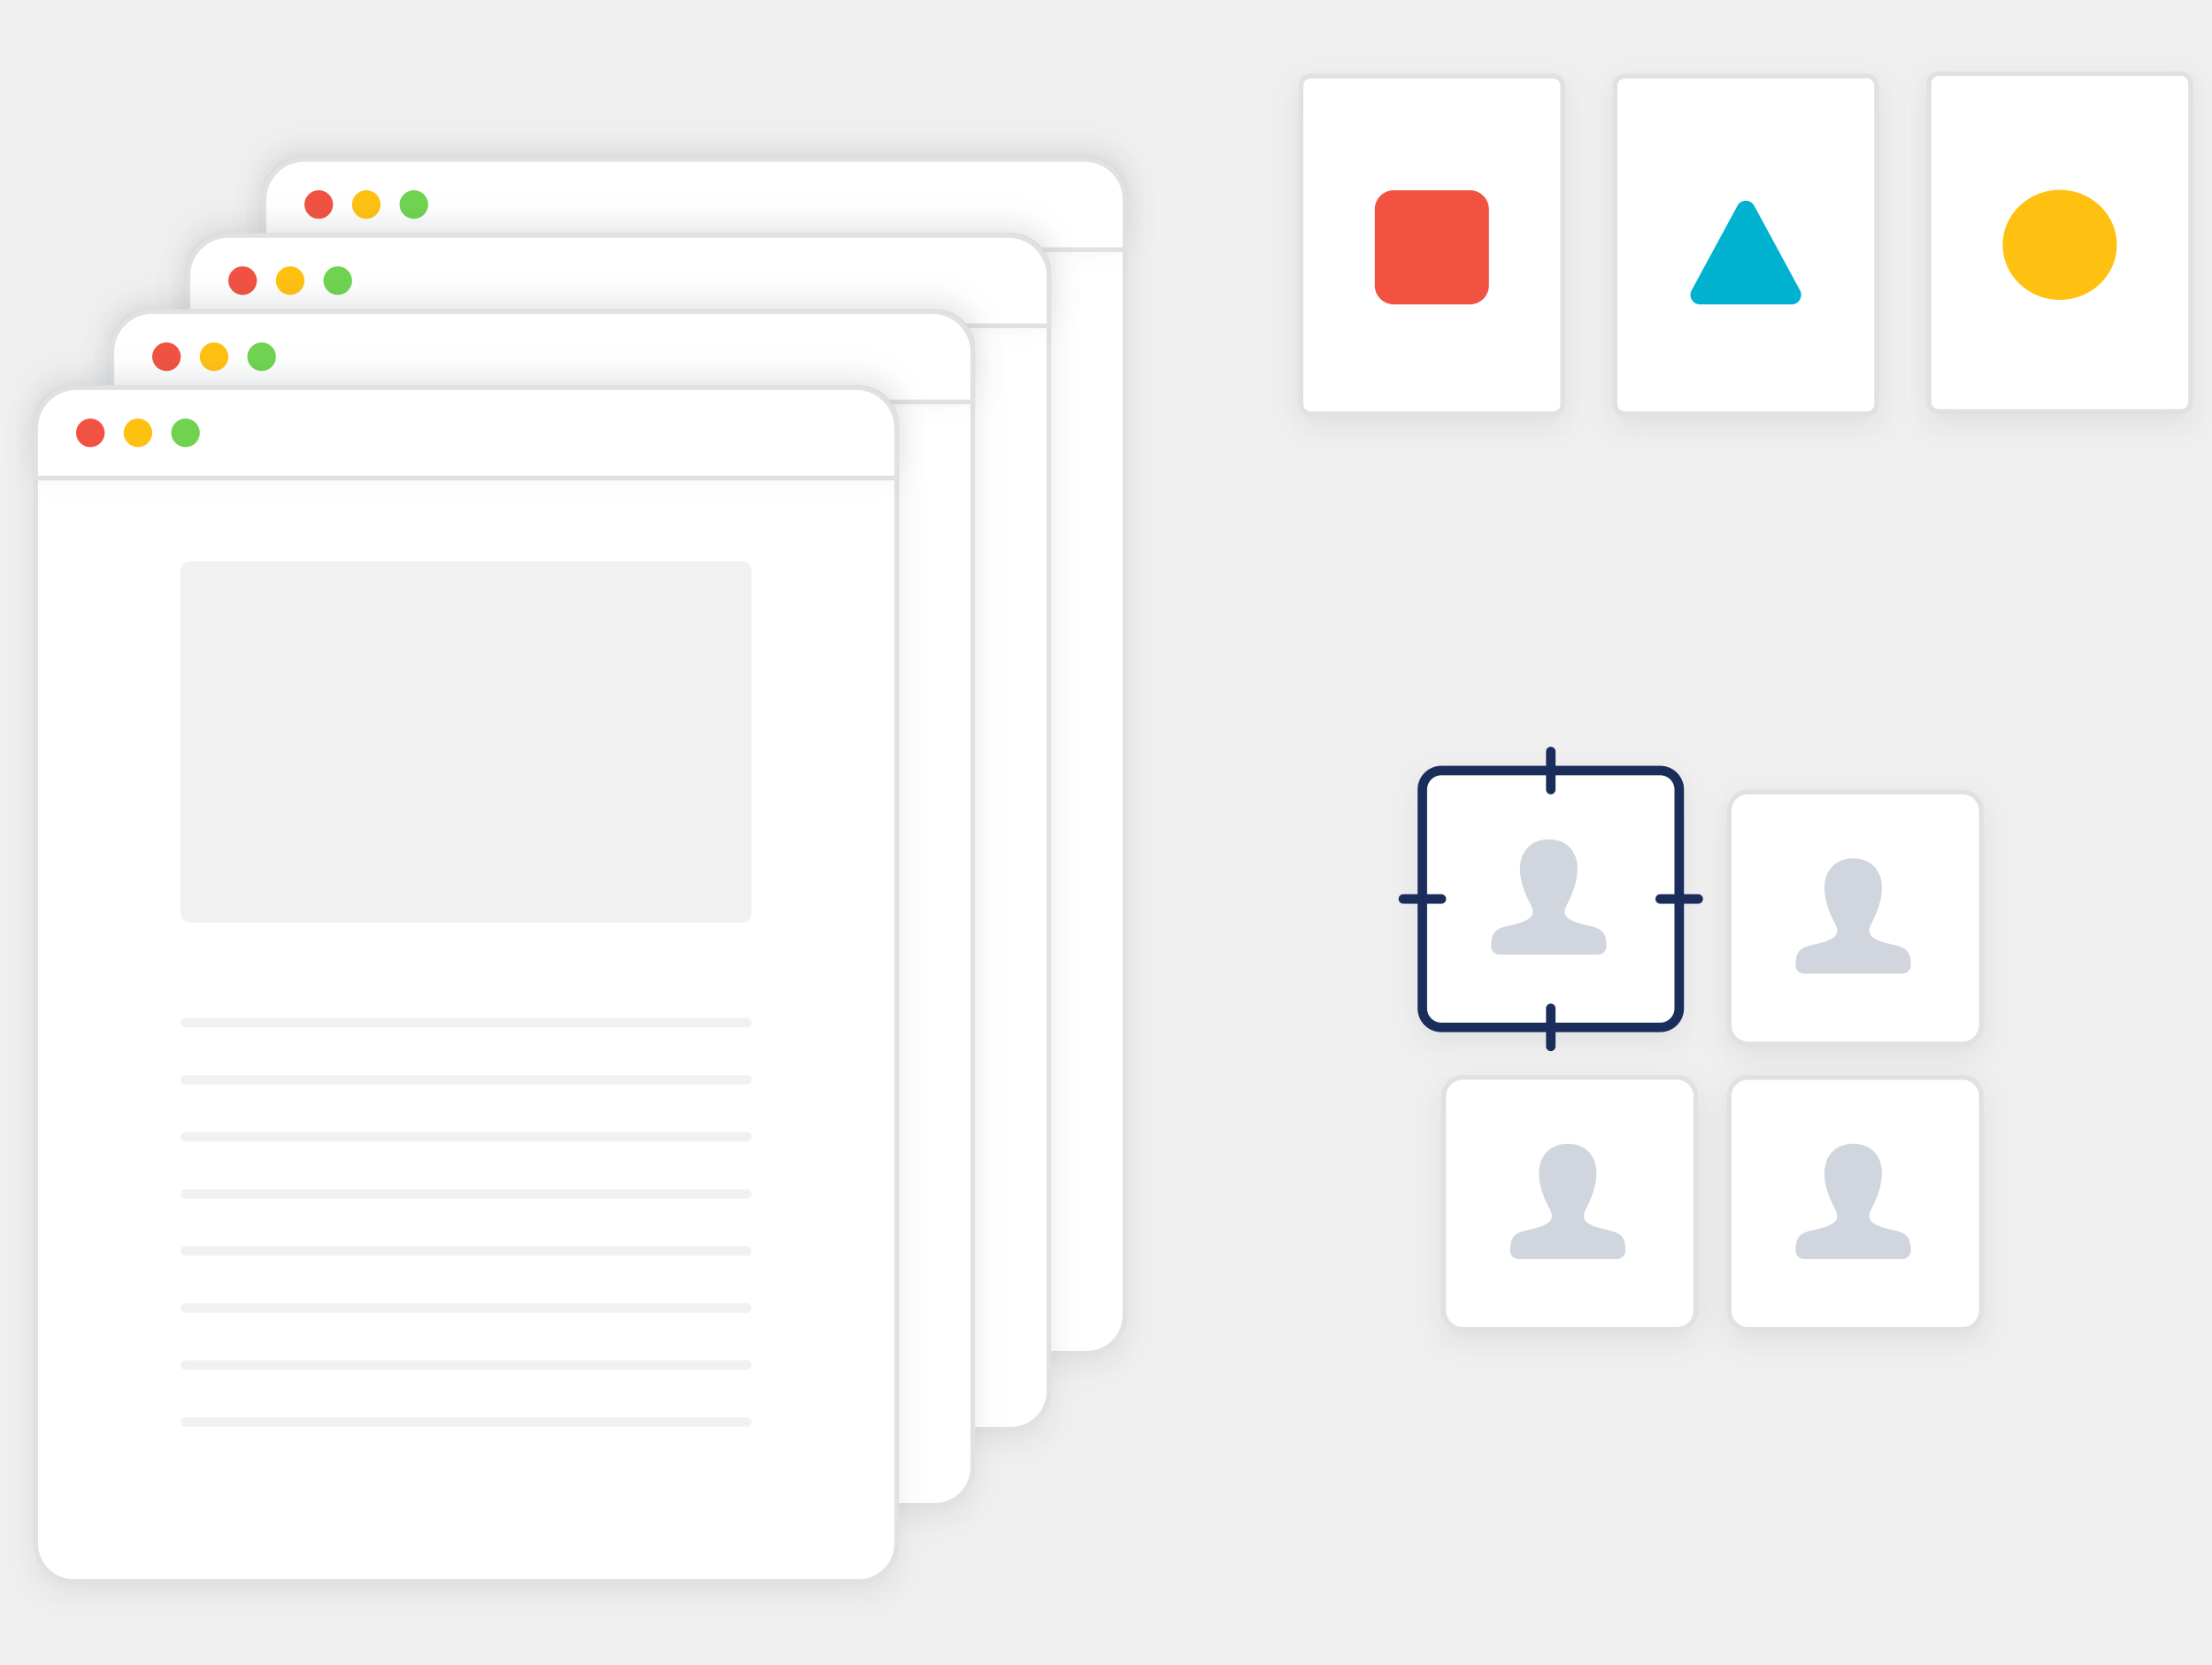
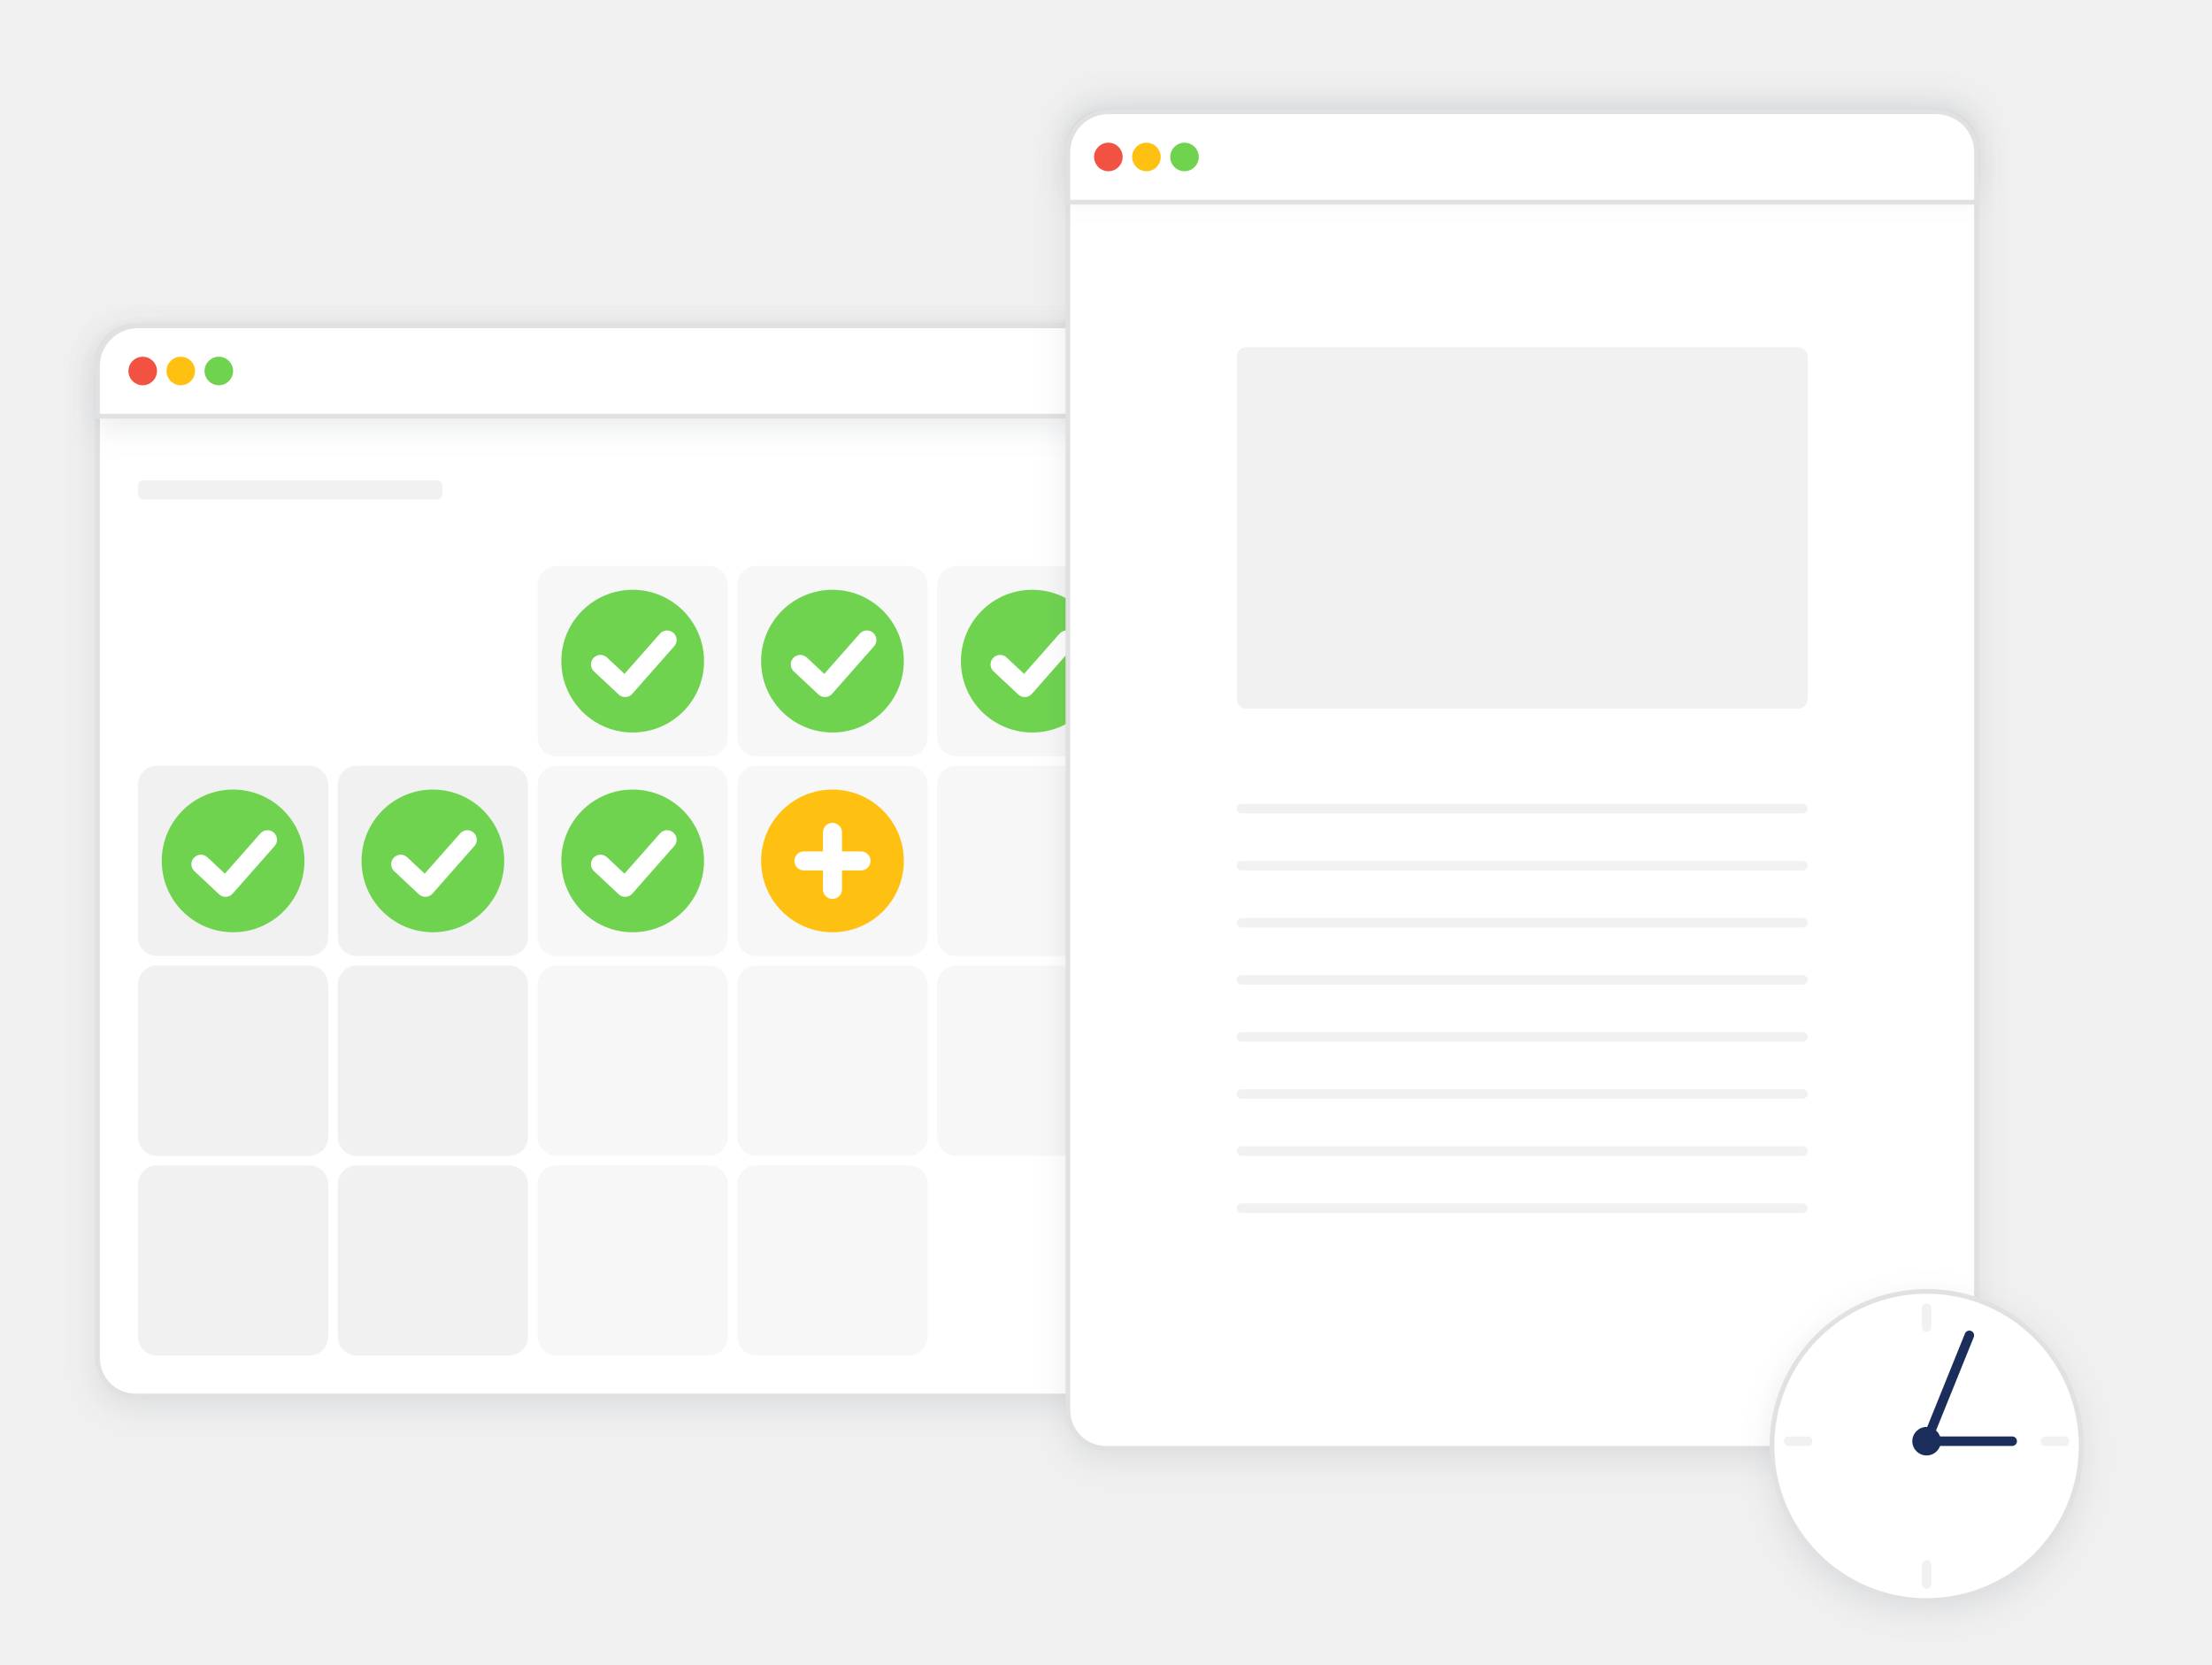
<svg xmlns="http://www.w3.org/2000/svg" xmlns:xlink="http://www.w3.org/1999/xlink" width="465" height="350" viewBox="0 0 465 350">
  <defs>
-     <rect id="b" width="180" height="250" x="0" y="0" rx="8" />
-     <filter id="a" width="112.2%" height="108.8%" x="-6.1%" y="-3.6%" filterUnits="objectBoundingBox">
+     <rect id="b" width="308" height="224" x="0" y="0" rx="8" />
+     <filter id="a" width="107.1%" height="109.8%" x="-3.6%" y="-4%" filterUnits="objectBoundingBox">
      <feMorphology in="SourceAlpha" operator="dilate" radius="1" result="shadowSpreadOuter1" />
      <feOffset dy="2" in="shadowSpreadOuter1" result="shadowOffsetOuter1" />
      <feGaussianBlur in="shadowOffsetOuter1" result="shadowBlurOuter1" stdDeviation="3" />
      <feComposite in="shadowBlurOuter1" in2="SourceAlpha" operator="out" result="shadowBlurOuter1" />
      <feColorMatrix in="shadowBlurOuter1" values="0 0 0 0 0.208 0 0 0 0 0.259 0 0 0 0 0.329 0 0 0 0.101 0" />
    </filter>
-     <path id="d" d="M0 0h180v10a8 8 0 0 1-8 8H8a8 8 0 0 1-8-8V0z" />
-     <filter id="c" width="112.2%" height="222.2%" x="-6.1%" y="-50%" filterUnits="objectBoundingBox">
+     <path id="d" d="M8 0h292a8 8 0 0 1 8 8v10H0V8a8 8 0 0 1 8-8z" />
+     <filter id="c" width="107.1%" height="222.2%" x="-3.6%" y="-50%" filterUnits="objectBoundingBox">
      <feMorphology in="SourceAlpha" operator="dilate" radius="1" result="shadowSpreadOuter1" />
      <feOffset dy="2" in="shadowSpreadOuter1" result="shadowOffsetOuter1" />
      <feGaussianBlur in="shadowOffsetOuter1" result="shadowBlurOuter1" stdDeviation="3" />
      <feComposite in="shadowBlurOuter1" in2="SourceAlpha" operator="out" result="shadowBlurOuter1" />
      <feColorMatrix in="shadowBlurOuter1" values="0 0 0 0 0.208 0 0 0 0 0.259 0 0 0 0 0.329 0 0 0 0.101 0" />
    </filter>
-     <rect id="f" width="180" height="250" x="0" y="0" rx="8" />
-     <filter id="e" width="112.2%" height="108.8%" x="-6.1%" y="-3.6%" filterUnits="objectBoundingBox">
+     <rect id="f" width="190" height="280" x="0" y="0" rx="8" />
+     <filter id="e" width="111.6%" height="107.9%" x="-5.8%" y="-3.2%" filterUnits="objectBoundingBox">
      <feMorphology in="SourceAlpha" operator="dilate" radius="1" result="shadowSpreadOuter1" />
      <feOffset dy="2" in="shadowSpreadOuter1" result="shadowOffsetOuter1" />
      <feGaussianBlur in="shadowOffsetOuter1" result="shadowBlurOuter1" stdDeviation="3" />
      <feComposite in="shadowBlurOuter1" in2="SourceAlpha" operator="out" result="shadowBlurOuter1" />
      <feColorMatrix in="shadowBlurOuter1" values="0 0 0 0 0.208 0 0 0 0 0.259 0 0 0 0 0.329 0 0 0 0.101 0" />
    </filter>
-     <path id="h" d="M0 0h180v10a8 8 0 0 1-8 8H8a8 8 0 0 1-8-8V0z" />
-     <filter id="g" width="112.2%" height="222.2%" x="-6.1%" y="-50%" filterUnits="objectBoundingBox">
+     <path id="h" d="M0 0h190v10a8 8 0 0 1-8 8H8a8 8 0 0 1-8-8V0z" />
+     <filter id="g" width="111.6%" height="222.2%" x="-5.8%" y="-50%" filterUnits="objectBoundingBox">
      <feMorphology in="SourceAlpha" operator="dilate" radius="1" result="shadowSpreadOuter1" />
      <feOffset dy="2" in="shadowSpreadOuter1" result="shadowOffsetOuter1" />
      <feGaussianBlur in="shadowOffsetOuter1" result="shadowBlurOuter1" stdDeviation="3" />
      <feComposite in="shadowBlurOuter1" in2="SourceAlpha" operator="out" result="shadowBlurOuter1" />
      <feColorMatrix in="shadowBlurOuter1" values="0 0 0 0 0.208 0 0 0 0 0.259 0 0 0 0 0.329 0 0 0 0.101 0" />
    </filter>
-     <rect id="j" width="180" height="250" x="0" y="0" rx="8" />
-     <filter id="i" width="112.2%" height="108.8%" x="-6.1%" y="-3.6%" filterUnits="objectBoundingBox">
-       <feMorphology in="SourceAlpha" operator="dilate" radius="1" result="shadowSpreadOuter1" />
-       <feOffset dy="2" in="shadowSpreadOuter1" result="shadowOffsetOuter1" />
-       <feGaussianBlur in="shadowOffsetOuter1" result="shadowBlurOuter1" stdDeviation="3" />
-       <feComposite in="shadowBlurOuter1" in2="SourceAlpha" operator="out" result="shadowBlurOuter1" />
-       <feColorMatrix in="shadowBlurOuter1" values="0 0 0 0 0.208 0 0 0 0 0.259 0 0 0 0 0.329 0 0 0 0.101 0" />
-     </filter>
-     <path id="l" d="M0 0h180v10a8 8 0 0 1-8 8H8a8 8 0 0 1-8-8V0z" />
-     <filter id="k" width="112.2%" height="222.2%" x="-6.1%" y="-50%" filterUnits="objectBoundingBox">
-       <feMorphology in="SourceAlpha" operator="dilate" radius="1" result="shadowSpreadOuter1" />
-       <feOffset dy="2" in="shadowSpreadOuter1" result="shadowOffsetOuter1" />
-       <feGaussianBlur in="shadowOffsetOuter1" result="shadowBlurOuter1" stdDeviation="3" />
-       <feComposite in="shadowBlurOuter1" in2="SourceAlpha" operator="out" result="shadowBlurOuter1" />
-       <feColorMatrix in="shadowBlurOuter1" values="0 0 0 0 0.208 0 0 0 0 0.259 0 0 0 0 0.329 0 0 0 0.101 0" />
-     </filter>
-     <rect id="n" width="180" height="250" x="0" y="0" rx="8" />
-     <filter id="m" width="112.2%" height="108.8%" x="-6.1%" y="-3.6%" filterUnits="objectBoundingBox">
-       <feMorphology in="SourceAlpha" operator="dilate" radius="1" result="shadowSpreadOuter1" />
-       <feOffset dy="2" in="shadowSpreadOuter1" result="shadowOffsetOuter1" />
-       <feGaussianBlur in="shadowOffsetOuter1" result="shadowBlurOuter1" stdDeviation="3" />
-       <feComposite in="shadowBlurOuter1" in2="SourceAlpha" operator="out" result="shadowBlurOuter1" />
-       <feColorMatrix in="shadowBlurOuter1" values="0 0 0 0 0.208 0 0 0 0 0.259 0 0 0 0 0.329 0 0 0 0.101 0" />
-     </filter>
-     <path id="p" d="M0 0h180v10a8 8 0 0 1-8 8H8a8 8 0 0 1-8-8V0z" />
-     <filter id="o" width="112.2%" height="222.2%" x="-6.1%" y="-50%" filterUnits="objectBoundingBox">
-       <feMorphology in="SourceAlpha" operator="dilate" radius="1" result="shadowSpreadOuter1" />
-       <feOffset dy="2" in="shadowSpreadOuter1" result="shadowOffsetOuter1" />
-       <feGaussianBlur in="shadowOffsetOuter1" result="shadowBlurOuter1" stdDeviation="3" />
-       <feComposite in="shadowBlurOuter1" in2="SourceAlpha" operator="out" result="shadowBlurOuter1" />
-       <feColorMatrix in="shadowBlurOuter1" values="0 0 0 0 0.208 0 0 0 0 0.259 0 0 0 0 0.329 0 0 0 0.101 0" />
-     </filter>
-     <rect id="r" width="52" height="52" x="6" y="6" rx="4" />
-     <filter id="q" width="146.2%" height="146.2%" x="-23.1%" y="-19.2%" filterUnits="objectBoundingBox">
-       <feMorphology in="SourceAlpha" operator="dilate" radius="2" result="shadowSpreadOuter1" />
-       <feOffset dy="2" in="shadowSpreadOuter1" result="shadowOffsetOuter1" />
-       <feGaussianBlur in="shadowOffsetOuter1" result="shadowBlurOuter1" stdDeviation="3" />
-       <feComposite in="shadowBlurOuter1" in2="SourceAlpha" operator="out" result="shadowBlurOuter1" />
-       <feColorMatrix in="shadowBlurOuter1" values="0 0 0 0 0.208 0 0 0 0 0.259 0 0 0 0 0.329 0 0 0 0.101 0" />
-     </filter>
-     <rect id="t" width="52" height="52" x="0" y="0" rx="4" />
-     <filter id="s" width="142.3%" height="142.3%" x="-21.2%" y="-17.3%" filterUnits="objectBoundingBox">
-       <feMorphology in="SourceAlpha" operator="dilate" radius="1" result="shadowSpreadOuter1" />
-       <feOffset dy="2" in="shadowSpreadOuter1" result="shadowOffsetOuter1" />
-       <feGaussianBlur in="shadowOffsetOuter1" result="shadowBlurOuter1" stdDeviation="3" />
-       <feComposite in="shadowBlurOuter1" in2="SourceAlpha" operator="out" result="shadowBlurOuter1" />
-       <feColorMatrix in="shadowBlurOuter1" values="0 0 0 0 0.208 0 0 0 0 0.259 0 0 0 0 0.329 0 0 0 0.101 0" />
-     </filter>
-     <rect id="v" width="52" height="52" x="0" y="0" rx="4" />
-     <filter id="u" width="142.3%" height="142.3%" x="-21.2%" y="-17.3%" filterUnits="objectBoundingBox">
-       <feMorphology in="SourceAlpha" operator="dilate" radius="1" result="shadowSpreadOuter1" />
-       <feOffset dy="2" in="shadowSpreadOuter1" result="shadowOffsetOuter1" />
-       <feGaussianBlur in="shadowOffsetOuter1" result="shadowBlurOuter1" stdDeviation="3" />
-       <feComposite in="shadowBlurOuter1" in2="SourceAlpha" operator="out" result="shadowBlurOuter1" />
-       <feColorMatrix in="shadowBlurOuter1" values="0 0 0 0 0.208 0 0 0 0 0.259 0 0 0 0 0.329 0 0 0 0.101 0" />
-     </filter>
-     <rect id="x" width="52" height="52" x="0" y="0" rx="4" />
-     <filter id="w" width="142.3%" height="142.3%" x="-21.2%" y="-17.3%" filterUnits="objectBoundingBox">
-       <feMorphology in="SourceAlpha" operator="dilate" radius="1" result="shadowSpreadOuter1" />
-       <feOffset dy="2" in="shadowSpreadOuter1" result="shadowOffsetOuter1" />
-       <feGaussianBlur in="shadowOffsetOuter1" result="shadowBlurOuter1" stdDeviation="3" />
-       <feComposite in="shadowBlurOuter1" in2="SourceAlpha" operator="out" result="shadowBlurOuter1" />
-       <feColorMatrix in="shadowBlurOuter1" values="0 0 0 0 0.208 0 0 0 0 0.259 0 0 0 0 0.329 0 0 0 0.101 0" />
-     </filter>
-     <rect id="z" width="54" height="70" x="0" y=".5" rx="2" />
-     <filter id="y" width="140.7%" height="131.4%" x="-20.4%" y="-12.9%" filterUnits="objectBoundingBox">
-       <feMorphology in="SourceAlpha" operator="dilate" radius="1" result="shadowSpreadOuter1" />
-       <feOffset dy="2" in="shadowSpreadOuter1" result="shadowOffsetOuter1" />
-       <feGaussianBlur in="shadowOffsetOuter1" result="shadowBlurOuter1" stdDeviation="3" />
-       <feComposite in="shadowBlurOuter1" in2="SourceAlpha" operator="out" result="shadowBlurOuter1" />
-       <feColorMatrix in="shadowBlurOuter1" values="0 0 0 0 0.208 0 0 0 0 0.259 0 0 0 0 0.329 0 0 0 0.101 0" />
-     </filter>
-     <rect id="B" width="54" height="70" x="0" y=".5" rx="2" />
-     <filter id="A" width="140.7%" height="131.4%" x="-20.4%" y="-12.9%" filterUnits="objectBoundingBox">
-       <feMorphology in="SourceAlpha" operator="dilate" radius="1" result="shadowSpreadOuter1" />
-       <feOffset dy="2" in="shadowSpreadOuter1" result="shadowOffsetOuter1" />
-       <feGaussianBlur in="shadowOffsetOuter1" result="shadowBlurOuter1" stdDeviation="3" />
-       <feComposite in="shadowBlurOuter1" in2="SourceAlpha" operator="out" result="shadowBlurOuter1" />
-       <feColorMatrix in="shadowBlurOuter1" values="0 0 0 0 0.208 0 0 0 0 0.259 0 0 0 0 0.329 0 0 0 0.101 0" />
-     </filter>
-     <rect id="D" width="54" height="70" x="0" y="0" rx="2" />
-     <filter id="C" width="140.7%" height="131.4%" x="-20.4%" y="-12.9%" filterUnits="objectBoundingBox">
+     <circle id="j" cx="32" cy="32" r="32" />
+     <filter id="i" width="134.4%" height="134.4%" x="-17.2%" y="-14.1%" filterUnits="objectBoundingBox">
      <feMorphology in="SourceAlpha" operator="dilate" radius="1" result="shadowSpreadOuter1" />
      <feOffset dy="2" in="shadowSpreadOuter1" result="shadowOffsetOuter1" />
      <feGaussianBlur in="shadowOffsetOuter1" result="shadowBlurOuter1" stdDeviation="3" />
      <feComposite in="shadowBlurOuter1" in2="SourceAlpha" operator="out" result="shadowBlurOuter1" />
      <feColorMatrix in="shadowBlurOuter1" values="0 0 0 0 0.208 0 0 0 0 0.259 0 0 0 0 0.329 0 0 0 0.101 0" />
    </filter>
  </defs>
  <g fill="none" fill-rule="evenodd">
-     <g transform="translate(56 34)">
+     <g transform="translate(21 69)">
      <use fill="#000" filter="url(#a)" xlink:href="#b" />
-       <rect width="181" height="251" x="-.5" y="-.5" fill="#FFF" stroke="#E1E1E1" rx="8" />
-       <g transform="matrix(1 0 0 -1 0 18)">
-         <use fill="#000" filter="url(#c)" xlink:href="#d" />
-         <path fill="#FFF" stroke="#E1E1E1" d="M-.5-.5h181V10a8.5 8.5 0 0 1-8.5 8.5H8A8.5 8.5 0 0 1-.5 10V-.5z" />
+       <rect width="309" height="225" x="-.5" y="-.5" fill="#FFF" stroke="#E1E1E1" rx="8" />
+       <rect width="64" height="4" x="8" y="32" fill="#F1F1F1" rx="1" />
+       <use fill="#000" filter="url(#c)" xlink:href="#d" />
+       <path fill="#FFF" stroke="#E1E1E1" d="M8-.5h292a8.5 8.5 0 0 1 8.5 8.5v10.5H-.5V8A8.5 8.5 0 0 1 8-.5z" />
+       <circle cx="9" cy="9" r="3" fill="#F15242" />
+       <circle cx="25" cy="9" r="3" fill="#6FD350" />
+       <circle cx="17" cy="9" r="3" fill="#FFC111" />
+       <g transform="translate(92 50)">
+         <g transform="translate(42)">
+           <rect width="40" height="40" fill="#F7F7F7" rx="4" />
+           <circle cx="20" cy="20" r="15" fill="#6FD350" />
+           <path stroke="#FFF" stroke-linecap="round" stroke-linejoin="round" stroke-width="4" d="M13.233 20.692l5.183 4.856 8.817-10" />
+         </g>
+         <rect width="40" height="40" fill="#F7F7F7" rx="4" />
+         <circle cx="20" cy="20" r="15" fill="#6FD350" />
+         <path stroke="#FFF" stroke-linecap="round" stroke-linejoin="round" stroke-width="4" d="M13.233 20.692l5.183 4.856 8.817-10" />
+         <g transform="translate(84)">
+           <rect width="40" height="40" fill="#F7F7F7" rx="4" />
+           <circle cx="20" cy="20" r="15" fill="#6FD350" />
+           <path stroke="#FFF" stroke-linecap="round" stroke-linejoin="round" stroke-width="4" d="M13.233 20.692l5.183 4.856 8.817-10" />
+         </g>
+         <g transform="translate(126)">
+           <rect width="40" height="40" fill="#F7F7F7" rx="4" />
+           <circle cx="20" cy="20" r="15" fill="#6FD350" />
+           <path stroke="#FFF" stroke-linecap="round" stroke-linejoin="round" stroke-width="4" d="M13.233 20.692l5.183 4.856 8.817-10" />
+         </g>
+         <g transform="translate(168)">
+           <rect width="40" height="40" fill="#F7F7F7" rx="4" />
+           <circle cx="20" cy="20" r="15" fill="#6FD350" />
+           <path stroke="#FFF" stroke-linecap="round" stroke-linejoin="round" stroke-width="4" d="M13.233 20.692l5.183 4.856 8.817-10" />
+         </g>
      </g>
-       <circle cx="11" cy="9" r="3" fill="#F15242" />
-       <circle cx="31" cy="9" r="3" fill="#6FD350" />
-       <circle cx="21" cy="9" r="3" fill="#FFC111" />
+       <g transform="translate(8 92)">
+         <g transform="translate(42)">
+           <rect width="40" height="40" fill="#F1F1F1" rx="4" />
+           <circle cx="20" cy="20" r="15" fill="#6FD350" />
+           <path stroke="#FFF" stroke-linecap="round" stroke-linejoin="round" stroke-width="4" d="M13.233 20.692l5.183 4.856 8.817-10" />
+         </g>
+         <rect width="40" height="40" fill="#F1F1F1" rx="4" />
+         <circle cx="20" cy="20" r="15" fill="#6FD350" />
+         <path stroke="#FFF" stroke-linecap="round" stroke-linejoin="round" stroke-width="4" d="M13.233 20.692l5.183 4.856 8.817-10" />
+         <rect width="40" height="40" x="210" fill="#F7F7F7" rx="4" />
+         <rect width="40" height="40" x="252" fill="#F7F7F7" rx="4" />
+         <g transform="translate(84)">
+           <rect width="40" height="40" fill="#F7F7F7" rx="4" />
+           <circle cx="20" cy="20" r="15" fill="#6FD350" />
+           <path stroke="#FFF" stroke-linecap="round" stroke-linejoin="round" stroke-width="4" d="M13.233 20.692l5.183 4.856 8.817-10" />
+         </g>
+         <g transform="translate(126)">
+           <rect width="40" height="40" fill="#F7F7F7" rx="4" />
+           <circle cx="20" cy="20" r="15" fill="#FFC111" />
+           <g fill="#FFF" transform="translate(5 5)">
+             <rect width="4" height="16" x="13" y="7" rx="2" />
+             <rect width="16" height="4" x="7" y="13" rx="2" />
+           </g>
+         </g>
+         <rect width="40" height="40" x="168" fill="#F7F7F7" rx="4" />
+       </g>
+       <g transform="translate(8 134)">
+         <rect width="40" height="40" x="42" fill="#F1F1F1" rx="4" />
+         <rect width="40" height="40" fill="#F1F1F1" rx="4" />
+         <rect width="40" height="40" x="210" fill="#F7F7F7" rx="4" />
+         <rect width="40" height="40" x="252" fill="#F7F7F7" rx="4" />
+         <rect width="40" height="40" x="84" fill="#F7F7F7" rx="4" />
+         <rect width="40" height="40" x="126" fill="#F7F7F7" rx="4" />
+         <rect width="40" height="40" x="168" fill="#F7F7F7" rx="4" />
+       </g>
+       <g transform="translate(8 176)">
+         <rect width="40" height="40" x="42" fill="#F1F1F1" rx="4" />
+         <rect width="40" height="40" fill="#F1F1F1" rx="4" />
+         <rect width="40" height="40" x="84" fill="#F7F7F7" rx="4" />
+         <rect width="40" height="40" x="126" fill="#F7F7F7" rx="4" />
+       </g>
    </g>
-     <g transform="translate(40 50)">
+     <g transform="translate(225 24)">
      <use fill="#000" filter="url(#e)" xlink:href="#f" />
-       <rect width="181" height="251" x="-.5" y="-.5" fill="#FFF" stroke="#E1E1E1" rx="8" />
+       <rect width="191" height="281" x="-.5" y="-.5" fill="#FFF" stroke="#E1E1E1" rx="8" />
+       <rect width="120" height="76" x="35" y="49" fill="#F1F1F1" rx="2" />
+       <rect width="120" height="2" x="35" y="157" fill="#F1F1F1" rx="1" />
+       <rect width="120" height="2" x="35" y="169" fill="#F1F1F1" rx="1" />
+       <rect width="120" height="2" x="35" y="145" fill="#F1F1F1" rx="1" />
+       <rect width="120" height="2" x="35" y="181" fill="#F1F1F1" rx="1" />
+       <rect width="120" height="2" x="35" y="193" fill="#F1F1F1" rx="1" />
+       <rect width="120" height="2" x="35" y="205" fill="#F1F1F1" rx="1" />
+       <rect width="120" height="2" x="35" y="217" fill="#F1F1F1" rx="1" />
+       <rect width="120" height="2" x="35" y="229" fill="#F1F1F1" rx="1" />
      <g transform="matrix(1 0 0 -1 0 18)">
        <use fill="#000" filter="url(#g)" xlink:href="#h" />
-         <path fill="#FFF" stroke="#E1E1E1" d="M-.5-.5h181V10a8.5 8.5 0 0 1-8.5 8.5H8A8.5 8.5 0 0 1-.5 10V-.5z" />
+         <path fill="#FFF" stroke="#E1E1E1" d="M-.5-.5h191V10a8.5 8.5 0 0 1-8.5 8.5H8A8.5 8.5 0 0 1-.5 10V-.5z" />
      </g>
-       <circle cx="11" cy="9" r="3" fill="#F15242" />
-       <circle cx="31" cy="9" r="3" fill="#6FD350" />
-       <circle cx="21" cy="9" r="3" fill="#FFC111" />
+       <circle cx="8" cy="9" r="3" fill="#F15242" />
+       <circle cx="24" cy="9" r="3" fill="#6FD350" />
+       <circle cx="16" cy="9" r="3" fill="#FFC111" />
    </g>
-     <g transform="translate(24 66)">
+     <g transform="translate(373 272)">
      <use fill="#000" filter="url(#i)" xlink:href="#j" />
-       <rect width="181" height="251" x="-.5" y="-.5" fill="#FFF" stroke="#E1E1E1" rx="8" />
-       <g transform="matrix(1 0 0 -1 0 18)">
-         <use fill="#000" filter="url(#k)" xlink:href="#l" />
-         <path fill="#FFF" stroke="#E1E1E1" d="M-.5-.5h181V10a8.5 8.5 0 0 1-8.5 8.5H8A8.5 8.5 0 0 1-.5 10V-.5z" />
-       </g>
-       <circle cx="11" cy="9" r="3" fill="#F15242" />
-       <circle cx="31" cy="9" r="3" fill="#6FD350" />
-       <circle cx="21" cy="9" r="3" fill="#FFC111" />
-     </g>
-     <g transform="translate(8 82)">
-       <use fill="#000" filter="url(#m)" xlink:href="#n" />
-       <rect width="181" height="251" x="-.5" y="-.5" fill="#FFF" stroke="#E1E1E1" rx="8" />
-       <rect width="120" height="76" x="30" y="36" fill="#F1F1F1" rx="2" />
-       <rect width="120" height="2" x="30" y="144" fill="#F1F1F1" rx="1" />
-       <rect width="120" height="2" x="30" y="156" fill="#F1F1F1" rx="1" />
-       <rect width="120" height="2" x="30" y="132" fill="#F1F1F1" rx="1" />
-       <rect width="120" height="2" x="30" y="168" fill="#F1F1F1" rx="1" />
-       <rect width="120" height="2" x="30" y="180" fill="#F1F1F1" rx="1" />
-       <rect width="120" height="2" x="30" y="192" fill="#F1F1F1" rx="1" />
-       <rect width="120" height="2" x="30" y="204" fill="#F1F1F1" rx="1" />
-       <rect width="120" height="2" x="30" y="216" fill="#F1F1F1" rx="1" />
-       <g transform="matrix(1 0 0 -1 0 18)">
-         <use fill="#000" filter="url(#o)" xlink:href="#p" />
-         <path fill="#FFF" stroke="#E1E1E1" d="M-.5-.5h181V10a8.5 8.5 0 0 1-8.5 8.5H8A8.5 8.5 0 0 1-.5 10V-.5z" />
-       </g>
-       <circle cx="11" cy="9" r="3" fill="#F15242" />
-       <circle cx="31" cy="9" r="3" fill="#6FD350" />
-       <circle cx="21" cy="9" r="3" fill="#FFC111" />
-     </g>
-     <g transform="translate(294 157)">
-       <use fill="#000" filter="url(#q)" xlink:href="#r" />
-       <rect width="54" height="54" x="5" y="5" fill="#FFF" stroke="#1B2E5B" stroke-width="2" rx="4" />
-       <rect width="2" height="10" x="31" fill="#1B2E5B" rx="1" />
-       <rect width="2" height="10" x="31" y="54" fill="#1B2E5B" rx="1" />
-       <rect width="10" height="2" y="31" fill="#1B2E5B" rx="1" />
-       <rect width="10" height="2" x="54" y="31" fill="#1B2E5B" rx="1" />
-       <path fill="#1B2E5B" fill-opacity=".2" d="M40.49 37.734c-3.474-.803-6.708-1.506-5.141-4.462 4.766-8.998 1.263-13.81-3.77-13.81-5.133 0-8.549 4.997-3.77 13.811 1.613 2.973-1.742 3.676-5.141 4.462-2.809.648-3.17 1.973-3.206 4.215-.015.963.781 1.745 1.743 1.745H41.95c.963 0 1.76-.783 1.744-1.745-.034-2.243-.396-3.568-3.204-4.216z" />
-       <g transform="translate(10 70)">
-         <use fill="#000" filter="url(#s)" xlink:href="#t" />
-         <rect width="53" height="53" x="-.5" y="-.5" fill="#FFF" stroke="#E1E1E1" rx="4" />
-         <path fill="#1B2E5B" fill-opacity=".2" d="M34.49 31.734c-3.474-.803-6.708-1.506-5.141-4.462 4.766-8.998 1.263-13.81-3.77-13.81-5.133 0-8.549 4.997-3.77 13.811 1.613 2.973-1.742 3.676-5.141 4.462-2.809.648-3.17 1.973-3.206 4.215-.015.963.781 1.745 1.743 1.745H35.95c.963 0 1.76-.783 1.744-1.745-.034-2.243-.396-3.568-3.204-4.216z" />
-       </g>
-       <g transform="translate(70 70)">
-         <use fill="#000" filter="url(#u)" xlink:href="#v" />
-         <rect width="53" height="53" x="-.5" y="-.5" fill="#FFF" stroke="#E1E1E1" rx="4" />
-         <path fill="#1B2E5B" fill-opacity=".2" d="M34.49 31.734c-3.474-.803-6.708-1.506-5.141-4.462 4.766-8.998 1.263-13.81-3.77-13.81-5.133 0-8.549 4.997-3.77 13.811 1.613 2.973-1.742 3.676-5.141 4.462-2.809.648-3.17 1.973-3.206 4.215-.015.963.781 1.745 1.743 1.745H35.95c.963 0 1.76-.783 1.744-1.745-.034-2.243-.396-3.568-3.204-4.216z" />
-       </g>
-       <g transform="translate(70 10)">
-         <use fill="#000" filter="url(#w)" xlink:href="#x" />
-         <rect width="53" height="53" x="-.5" y="-.5" fill="#FFF" stroke="#E1E1E1" rx="4" />
-         <path fill="#1B2E5B" fill-opacity=".2" d="M34.49 31.734c-3.474-.803-6.708-1.506-5.141-4.462 4.766-8.998 1.263-13.81-3.77-13.81-5.133 0-8.549 4.997-3.77 13.811 1.613 2.973-1.742 3.676-5.141 4.462-2.809.648-3.17 1.973-3.206 4.215-.015.963.781 1.745 1.743 1.745H35.95c.963 0 1.76-.783 1.744-1.745-.034-2.243-.396-3.568-3.204-4.216z" />
-       </g>
-     </g>
-     <g transform="translate(274 16)">
-       <use fill="#000" filter="url(#y)" xlink:href="#z" />
-       <rect width="55" height="71" x="-.5" fill="#FFF" stroke="#E1E1E1" rx="2" />
-       <rect width="24" height="24" x="15" y="24" fill="#F15242" rx="4" />
-     </g>
-     <g transform="translate(340 16)">
-       <use fill="#000" filter="url(#A)" xlink:href="#B" />
-       <rect width="55" height="71" x="-.5" fill="#FFF" stroke="#E1E1E1" rx="2" />
-       <path fill="#01B2D0" d="M28.759 27.247l9.642 17.8A2 2 0 0 1 36.642 48H17.358a2 2 0 0 1-1.759-2.953l9.642-17.8a2 2 0 0 1 3.518 0z" />
-     </g>
-     <g transform="translate(406 16)">
-       <use fill="#000" filter="url(#C)" xlink:href="#D" />
-       <rect width="55" height="71" x="-.5" y="-.5" fill="#FFF" stroke="#E1E1E1" rx="2" />
-       <ellipse cx="27" cy="35.482" fill="#FFC111" rx="12" ry="11.566" />
+       <circle cx="32" cy="32" r="32.5" fill="#FFF" stroke="#E1E1E1" />
+       <rect width="2" height="26" x="35.495" y="6.874" fill="#1B2E5B" rx="1" transform="rotate(22 36.495 19.874)" />
+       <rect width="20" height="2" x="31" y="30" fill="#1B2E5B" rx="1" />
+       <rect width="6" height="2" x="56" y="30" fill="#F1F1F1" rx="1" />
+       <rect width="6" height="2" x="2" y="30" fill="#F1F1F1" rx="1" />
+       <rect width="2" height="6" x="31" y="2" fill="#F1F1F1" rx="1" />
+       <rect width="2" height="6" x="31" y="56" fill="#F1F1F1" rx="1" />
+       <circle cx="32" cy="31" r="3" fill="#1B2E5B" />
    </g>
  </g>
</svg>
